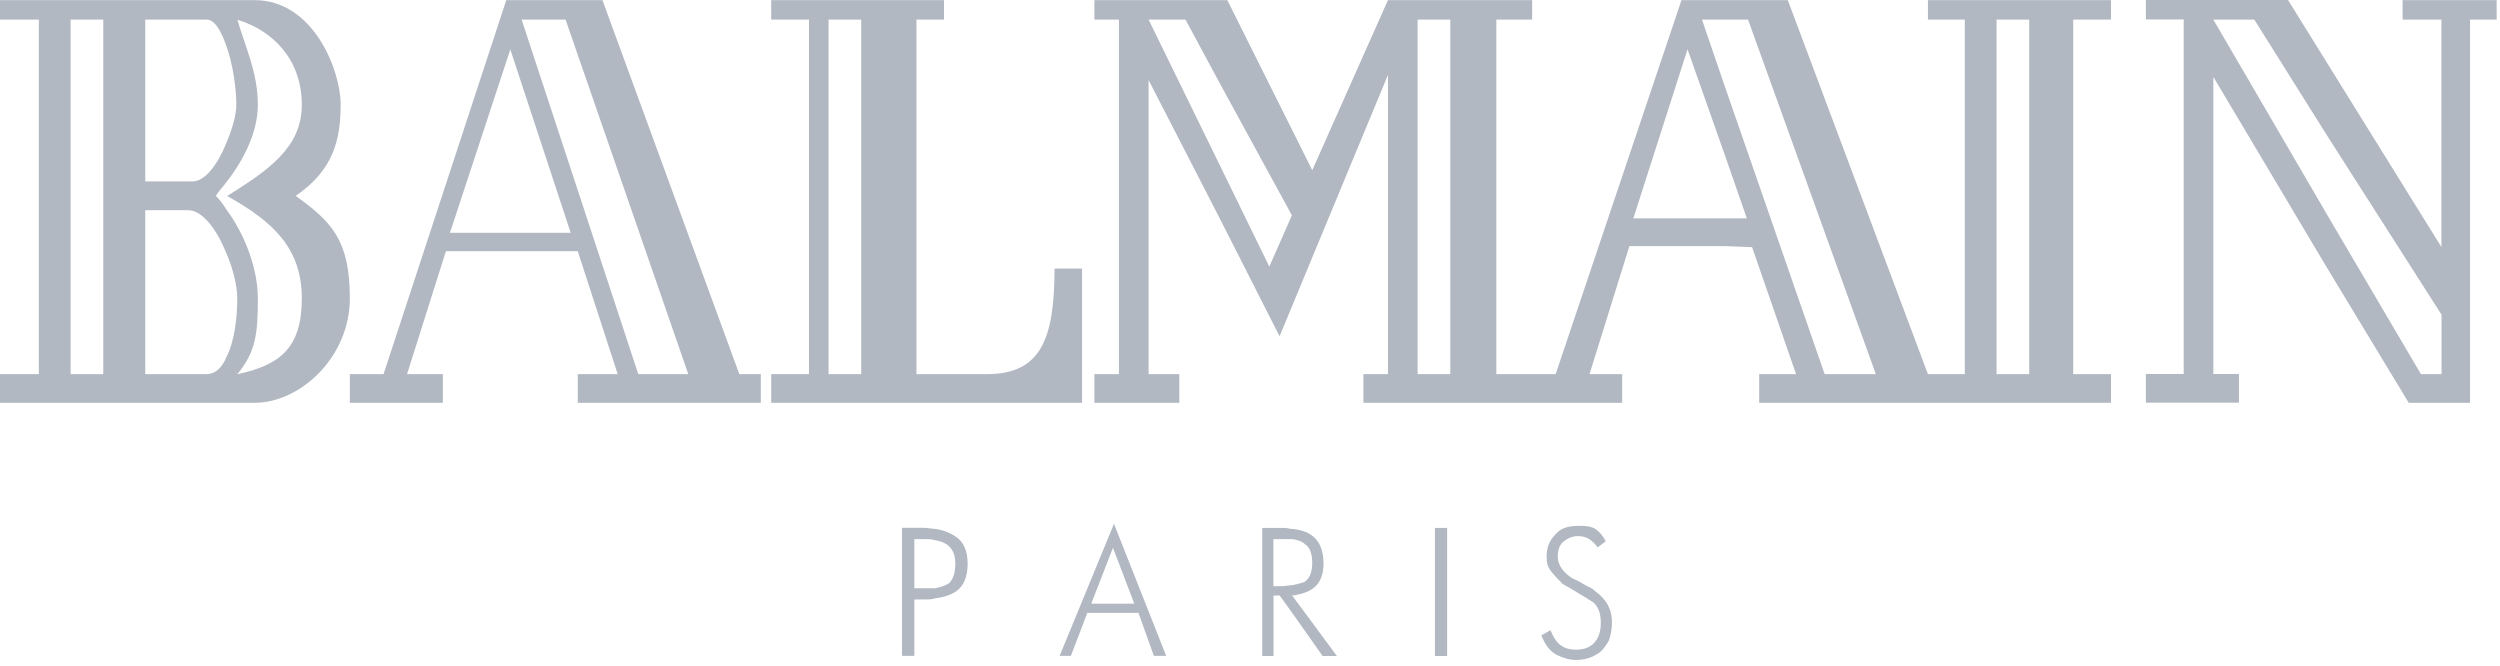
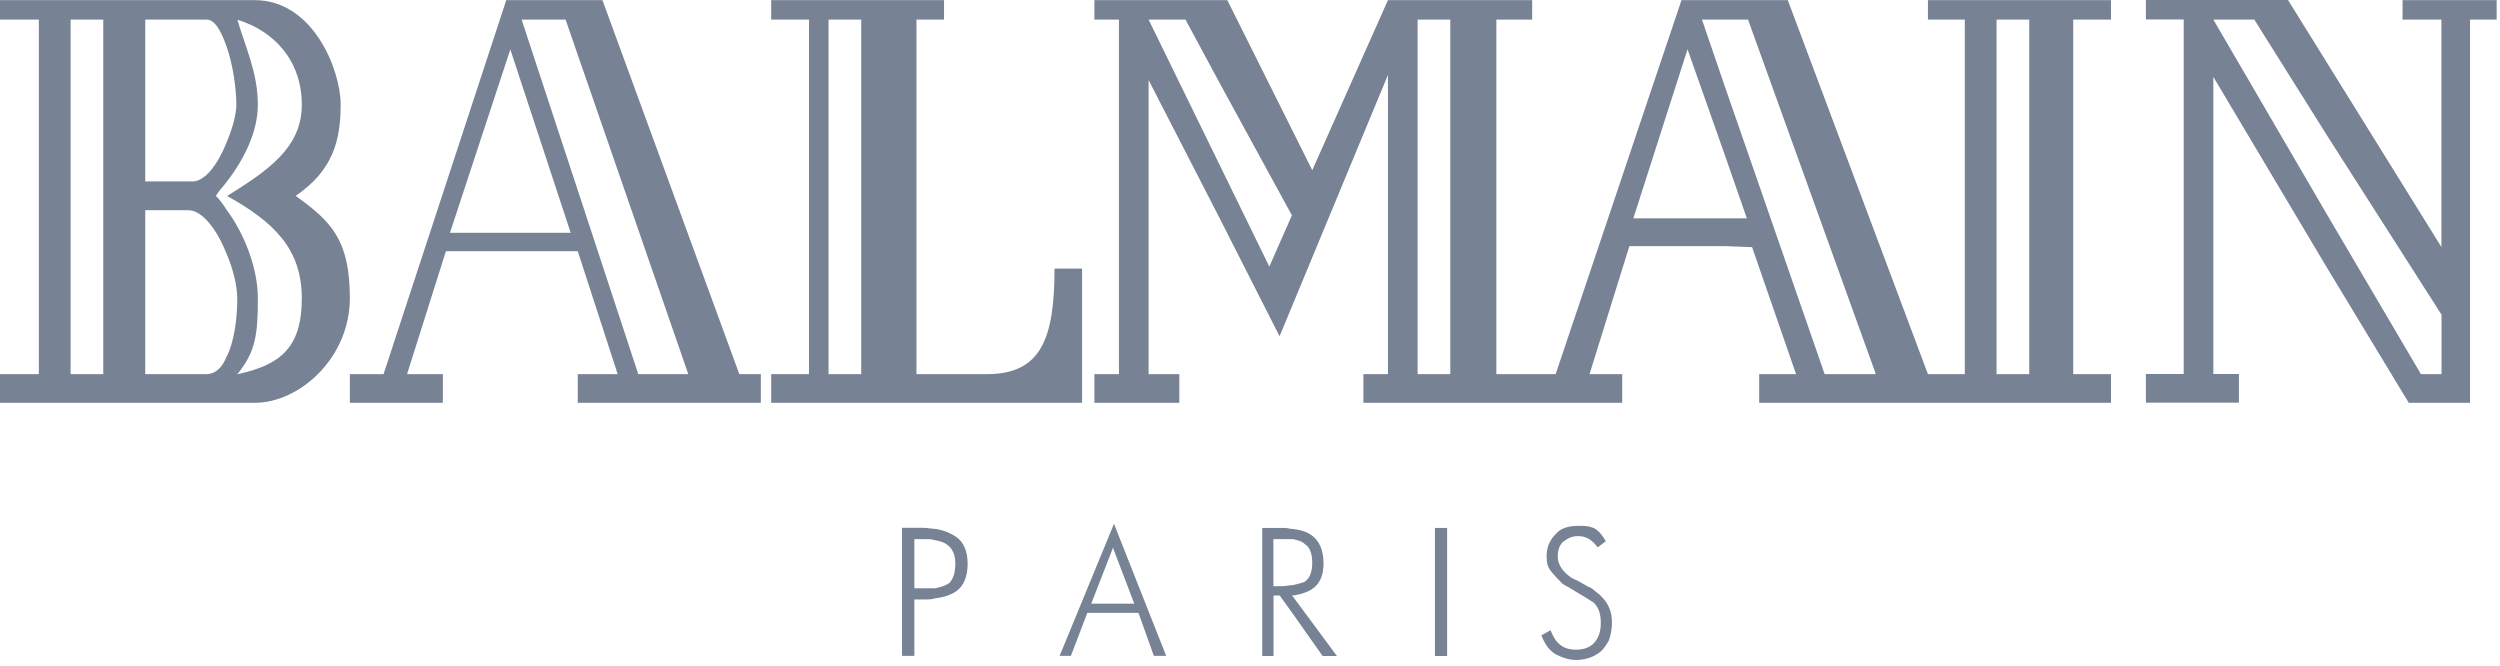
<svg xmlns="http://www.w3.org/2000/svg" width="184" height="49" viewBox="0 0 184 49" fill="none">
-   <g opacity="0.4">
+   <g opacity="0.7">
    <path fill-rule="evenodd" clip-rule="evenodd" d="M176.829 0.01V1.442H179.688V18.18L171.257 4.606L168.398 0H157.938V1.432H160.72V27.527H157.938V29.636H164.786V27.527H162.902V5.66L171.257 19.69L177.283 29.646H181.794V1.442H183.754V0.01H176.829ZM179.688 27.536H178.181L171.257 15.771L162.902 1.442H165.916L171.266 9.966L179.698 23.163V27.536H179.688ZM72.648 27.536H67.452V1.442H69.48V0.01H56.76V1.442H59.542V27.536H56.76V29.646H79.64V19.767H77.612C77.612 24.895 76.637 27.536 72.648 27.536ZM63.386 27.536H60.981V1.442H63.386V27.536ZM141.896 0.01V1.442H144.61V27.536H141.896L131.581 0.01H123.758L114.496 27.536H110.131V1.442H112.767V0.01H102.153L96.581 12.53L90.332 0.01H80.548V1.442H82.354V27.536H80.548V29.646H86.797V27.536H84.537V5.892L89.81 16.148L94.176 24.75L102.153 5.515V27.536H100.347V29.646H119.393V27.536H116.988L119.924 18.113H126.926L128.954 18.19L132.19 27.536H129.476V29.646H155.369V27.536H152.588V1.442H155.369V0.01H141.896ZM93.422 19.622L89.81 12.23L84.537 1.442H87.251L89.81 6.192L95.084 15.848L93.422 19.622ZM106.741 27.536H104.336V1.442H106.741V27.536ZM126.916 16.071H120.214L124.203 3.628L126.916 11.32L128.568 16.071H126.916ZM149.352 1.442V27.536H146.947V1.442H149.352ZM134.295 27.536L126.916 6.27L125.265 1.442H128.655L138.062 27.536H134.295ZM44.34 0.01H37.261L28.23 27.536H25.748V29.646H32.596V27.536H29.959L32.818 18.49H42.524L45.461 27.536H42.524V29.646H55.997V27.536H54.413L44.34 0.01ZM46.977 27.536L38.391 1.442H41.626L50.657 27.536H46.977ZM33.117 17.135L37.56 3.638L42.003 17.135H33.117ZM21.76 14.416C24.541 12.53 25.072 10.266 25.072 7.702C25.072 5.138 23.044 0.01 18.746 0.01H0V1.442H2.859V27.536H0V29.646H18.746C22.059 29.646 25.748 26.327 25.748 21.954C25.748 17.658 24.387 16.303 21.76 14.416ZM10.691 1.442H15.211C15.81 1.442 16.264 2.274 16.641 3.328C17.172 4.76 17.394 6.647 17.394 7.702C17.394 8.456 17.095 9.511 16.641 10.566C16.042 12.075 15.057 13.43 14.082 13.352H10.691V1.442ZM7.601 27.536H5.196V1.442H7.601V27.536ZM16.641 26.327C16.341 27.082 15.81 27.536 15.211 27.536H10.691V15.471H13.85C14.902 15.471 15.955 16.903 16.631 18.567C17.162 19.777 17.462 21.054 17.462 21.963C17.462 23.463 17.24 25.205 16.641 26.327L17.471 27.536C18.824 25.882 18.978 24.595 18.978 21.954C18.978 19.767 18.003 17.203 16.641 15.394C16.428 15.036 16.177 14.707 15.887 14.416C16.11 14.039 16.419 13.739 16.641 13.439C17.993 11.707 18.978 9.666 18.978 7.711C18.978 5.37 18.07 3.493 17.471 1.451C20.185 2.283 22.213 4.47 22.213 7.711C22.213 10.875 19.731 12.539 16.718 14.426C20.108 16.313 22.213 18.277 22.213 21.963C22.213 25.659 20.562 26.869 17.471 27.546L16.641 26.327ZM70.388 39.524C69.915 39.205 69.374 38.992 68.804 38.924C68.582 38.924 68.273 38.847 67.973 38.847H66.389V48.271H67.297V44.12H68.128C68.35 44.12 68.582 44.12 68.804 44.043C69.403 43.965 69.934 43.82 70.388 43.511C70.919 43.133 71.219 42.456 71.219 41.479C71.209 40.511 70.909 39.902 70.388 39.524ZM69.857 42.92C69.635 43.075 69.258 43.22 68.804 43.298H67.297V39.679H68.051C68.35 39.679 68.582 39.679 68.804 39.757C69.857 39.911 70.311 40.511 70.311 41.488C70.311 42.166 70.156 42.62 69.857 42.92ZM117.432 43.53C117.258 43.365 117.056 43.23 116.833 43.153C116.534 42.998 116.235 42.775 115.703 42.553C115.027 42.098 114.651 41.575 114.651 40.966C114.651 40.434 114.805 40.056 115.105 39.834C115.404 39.611 115.703 39.457 116.157 39.457C116.756 39.457 117.21 39.757 117.587 40.289L118.186 39.834C117.886 39.302 117.587 39.002 117.287 38.857C116.911 38.702 116.611 38.702 116.157 38.702C115.481 38.702 114.873 38.857 114.506 39.302C114.052 39.757 113.83 40.279 113.83 40.956C113.83 41.411 113.907 41.711 114.129 42.011C114.429 42.388 114.728 42.688 115.027 42.988C115.327 43.143 115.703 43.365 116.312 43.743C116.843 44.043 117.143 44.275 117.287 44.343C117.664 44.72 117.819 45.175 117.819 45.852C117.819 46.452 117.664 46.984 117.287 47.361C116.988 47.661 116.534 47.816 116.003 47.816C115.027 47.816 114.496 47.361 114.12 46.384L113.443 46.762C113.743 47.516 114.12 47.971 114.573 48.194C115.027 48.416 115.472 48.571 116.003 48.571C116.602 48.571 117.133 48.416 117.587 48.116C117.963 47.894 118.186 47.516 118.417 47.139C118.572 46.684 118.64 46.239 118.64 45.784C118.64 44.885 118.263 44.13 117.432 43.53ZM81.9 38.77L77.989 48.271H78.819L80.027 45.107H83.793L84.923 48.271H85.831L81.987 38.547L81.9 38.77ZM81.9 44.43H80.316L81.9 40.356V40.279L83.484 44.43H81.9ZM105.611 48.281H106.509V38.857H105.611V48.281ZM95.074 43.83H95.151C95.682 43.752 96.281 43.607 96.735 43.23C97.189 42.853 97.411 42.253 97.411 41.498C97.411 39.911 96.658 39.079 95.151 38.934C94.929 38.934 94.775 38.857 94.552 38.857H92.901V48.281H93.731V43.83H94.185L95.161 45.184L97.344 48.281H98.396L95.161 43.907L95.074 43.83ZM93.722 43.153V39.679H95.151C95.528 39.757 95.827 39.834 96.049 40.056C96.426 40.279 96.581 40.811 96.581 41.411C96.581 42.166 96.358 42.62 95.982 42.843C95.76 42.92 95.451 42.998 95.151 43.066C94.929 43.066 94.62 43.143 94.321 43.143H93.722V43.153Z" fill="#3D4D66" />
  </g>
</svg>
